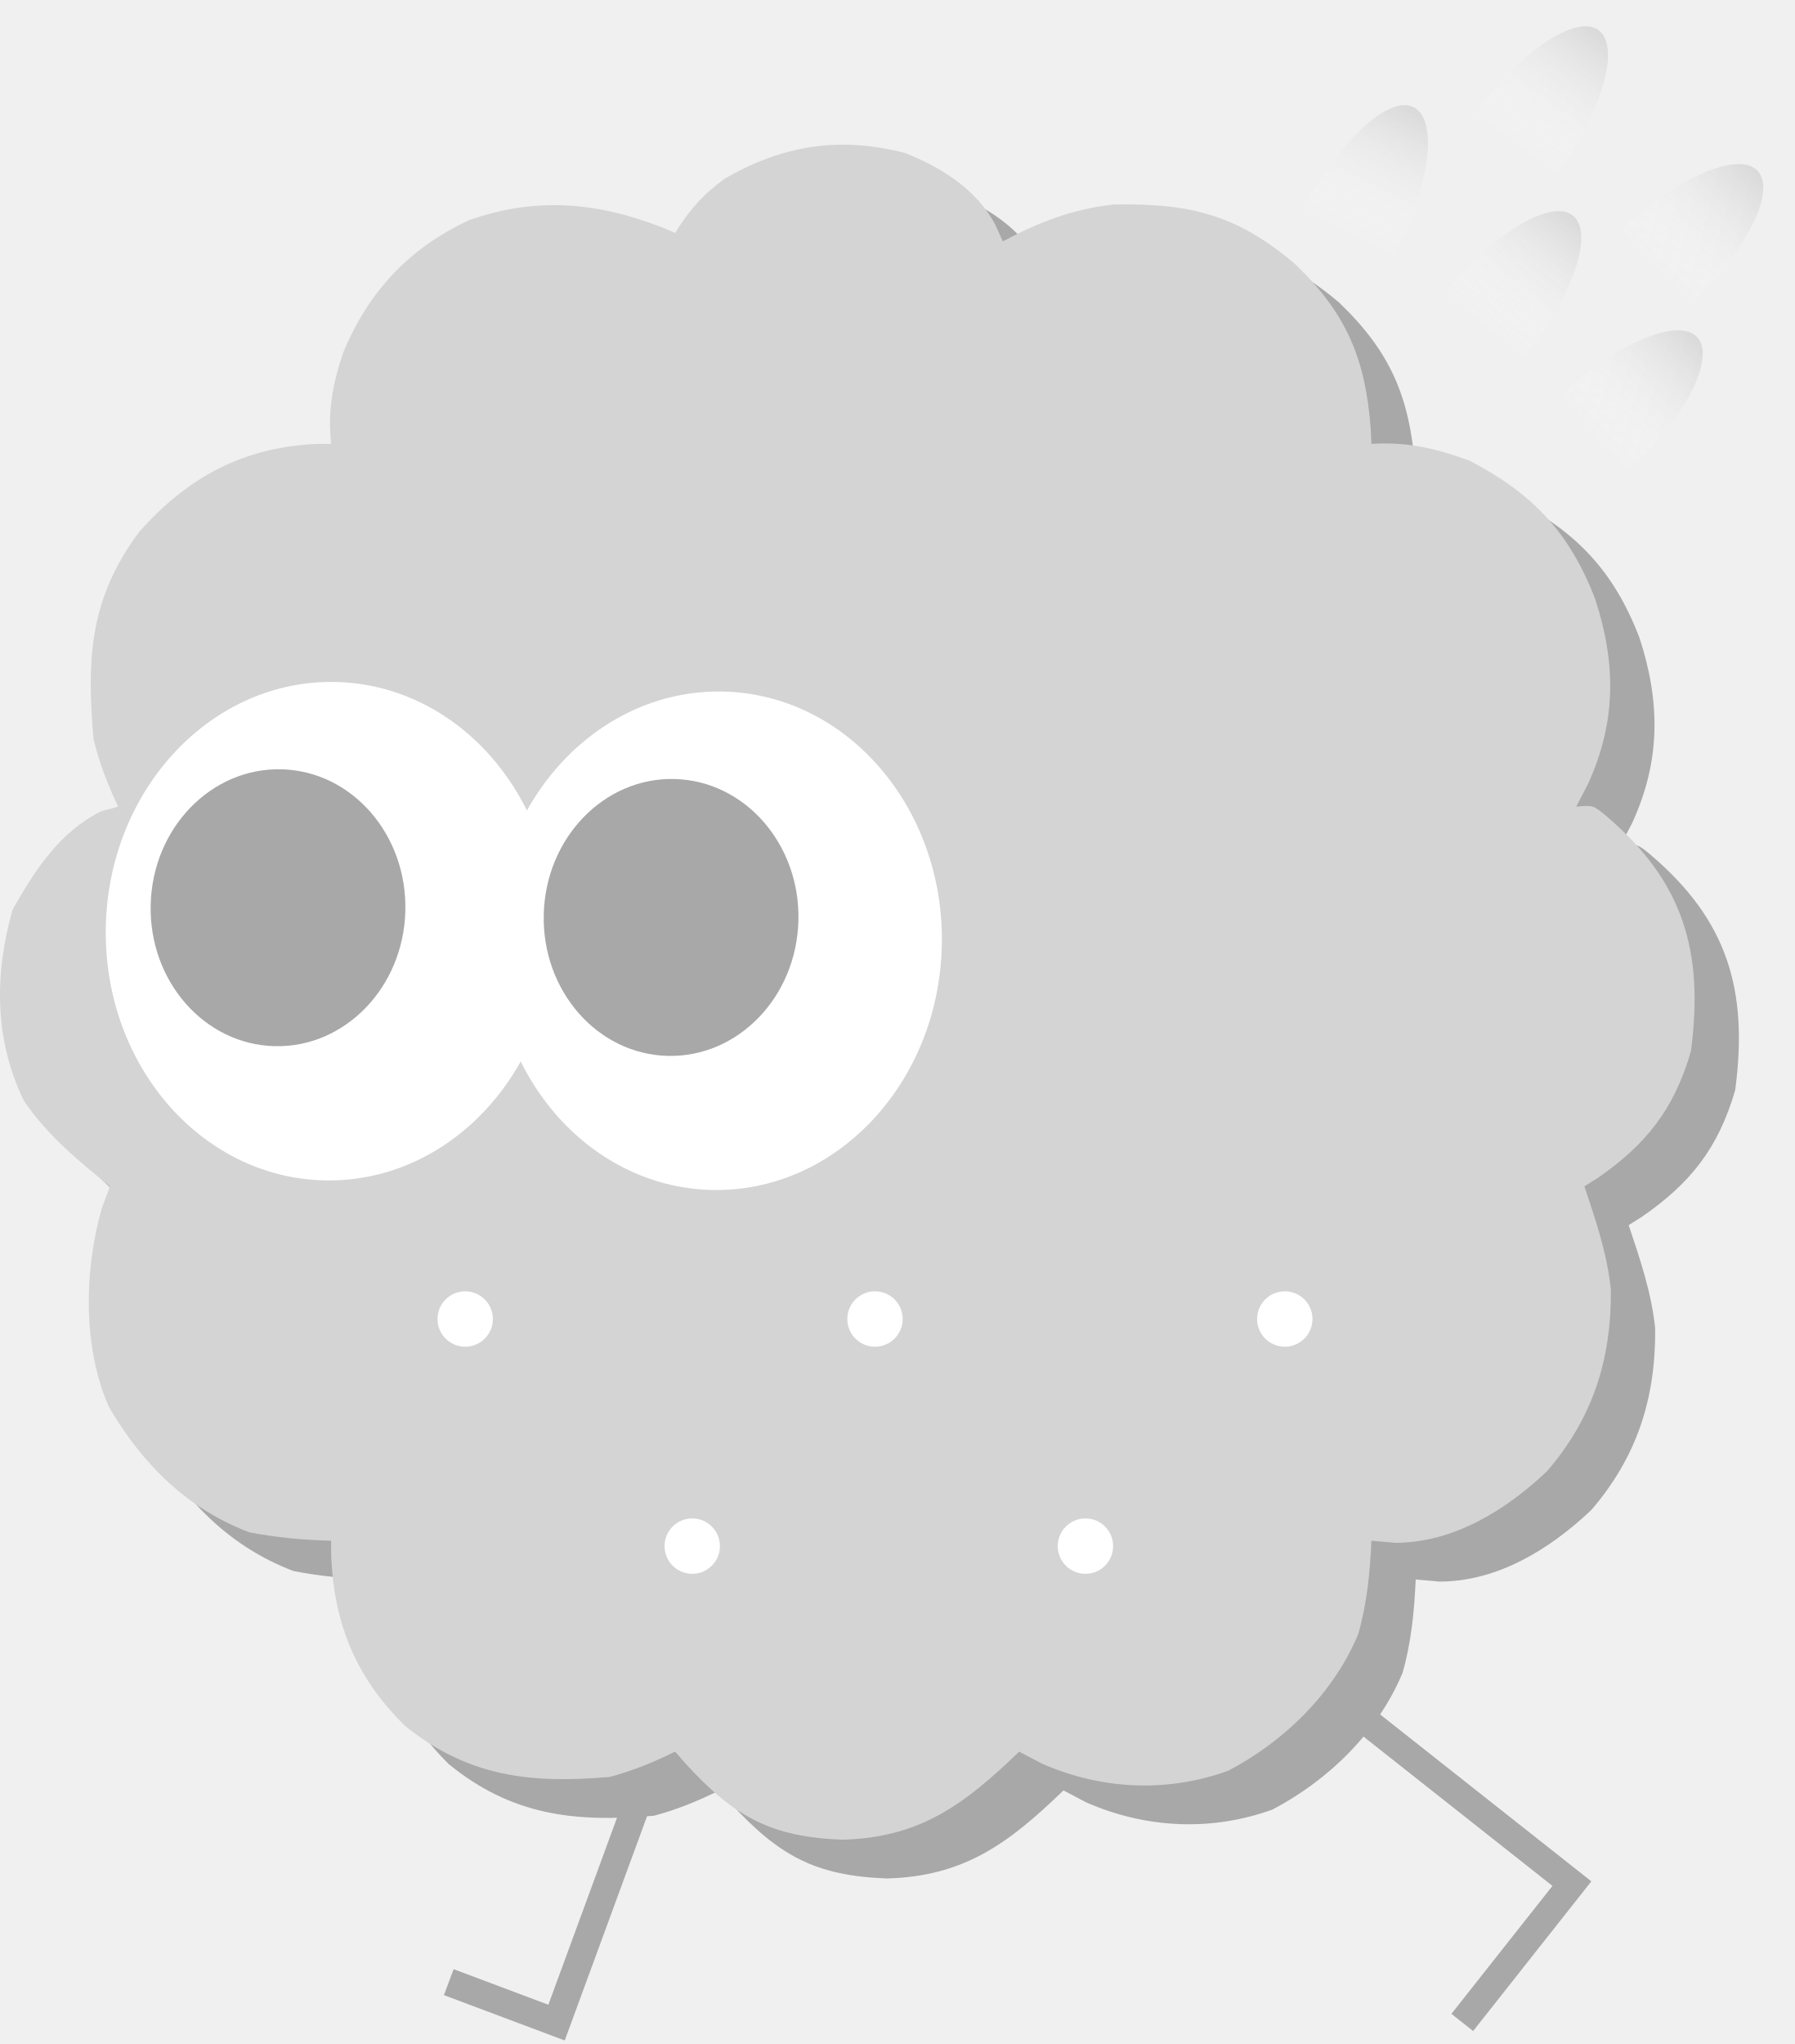
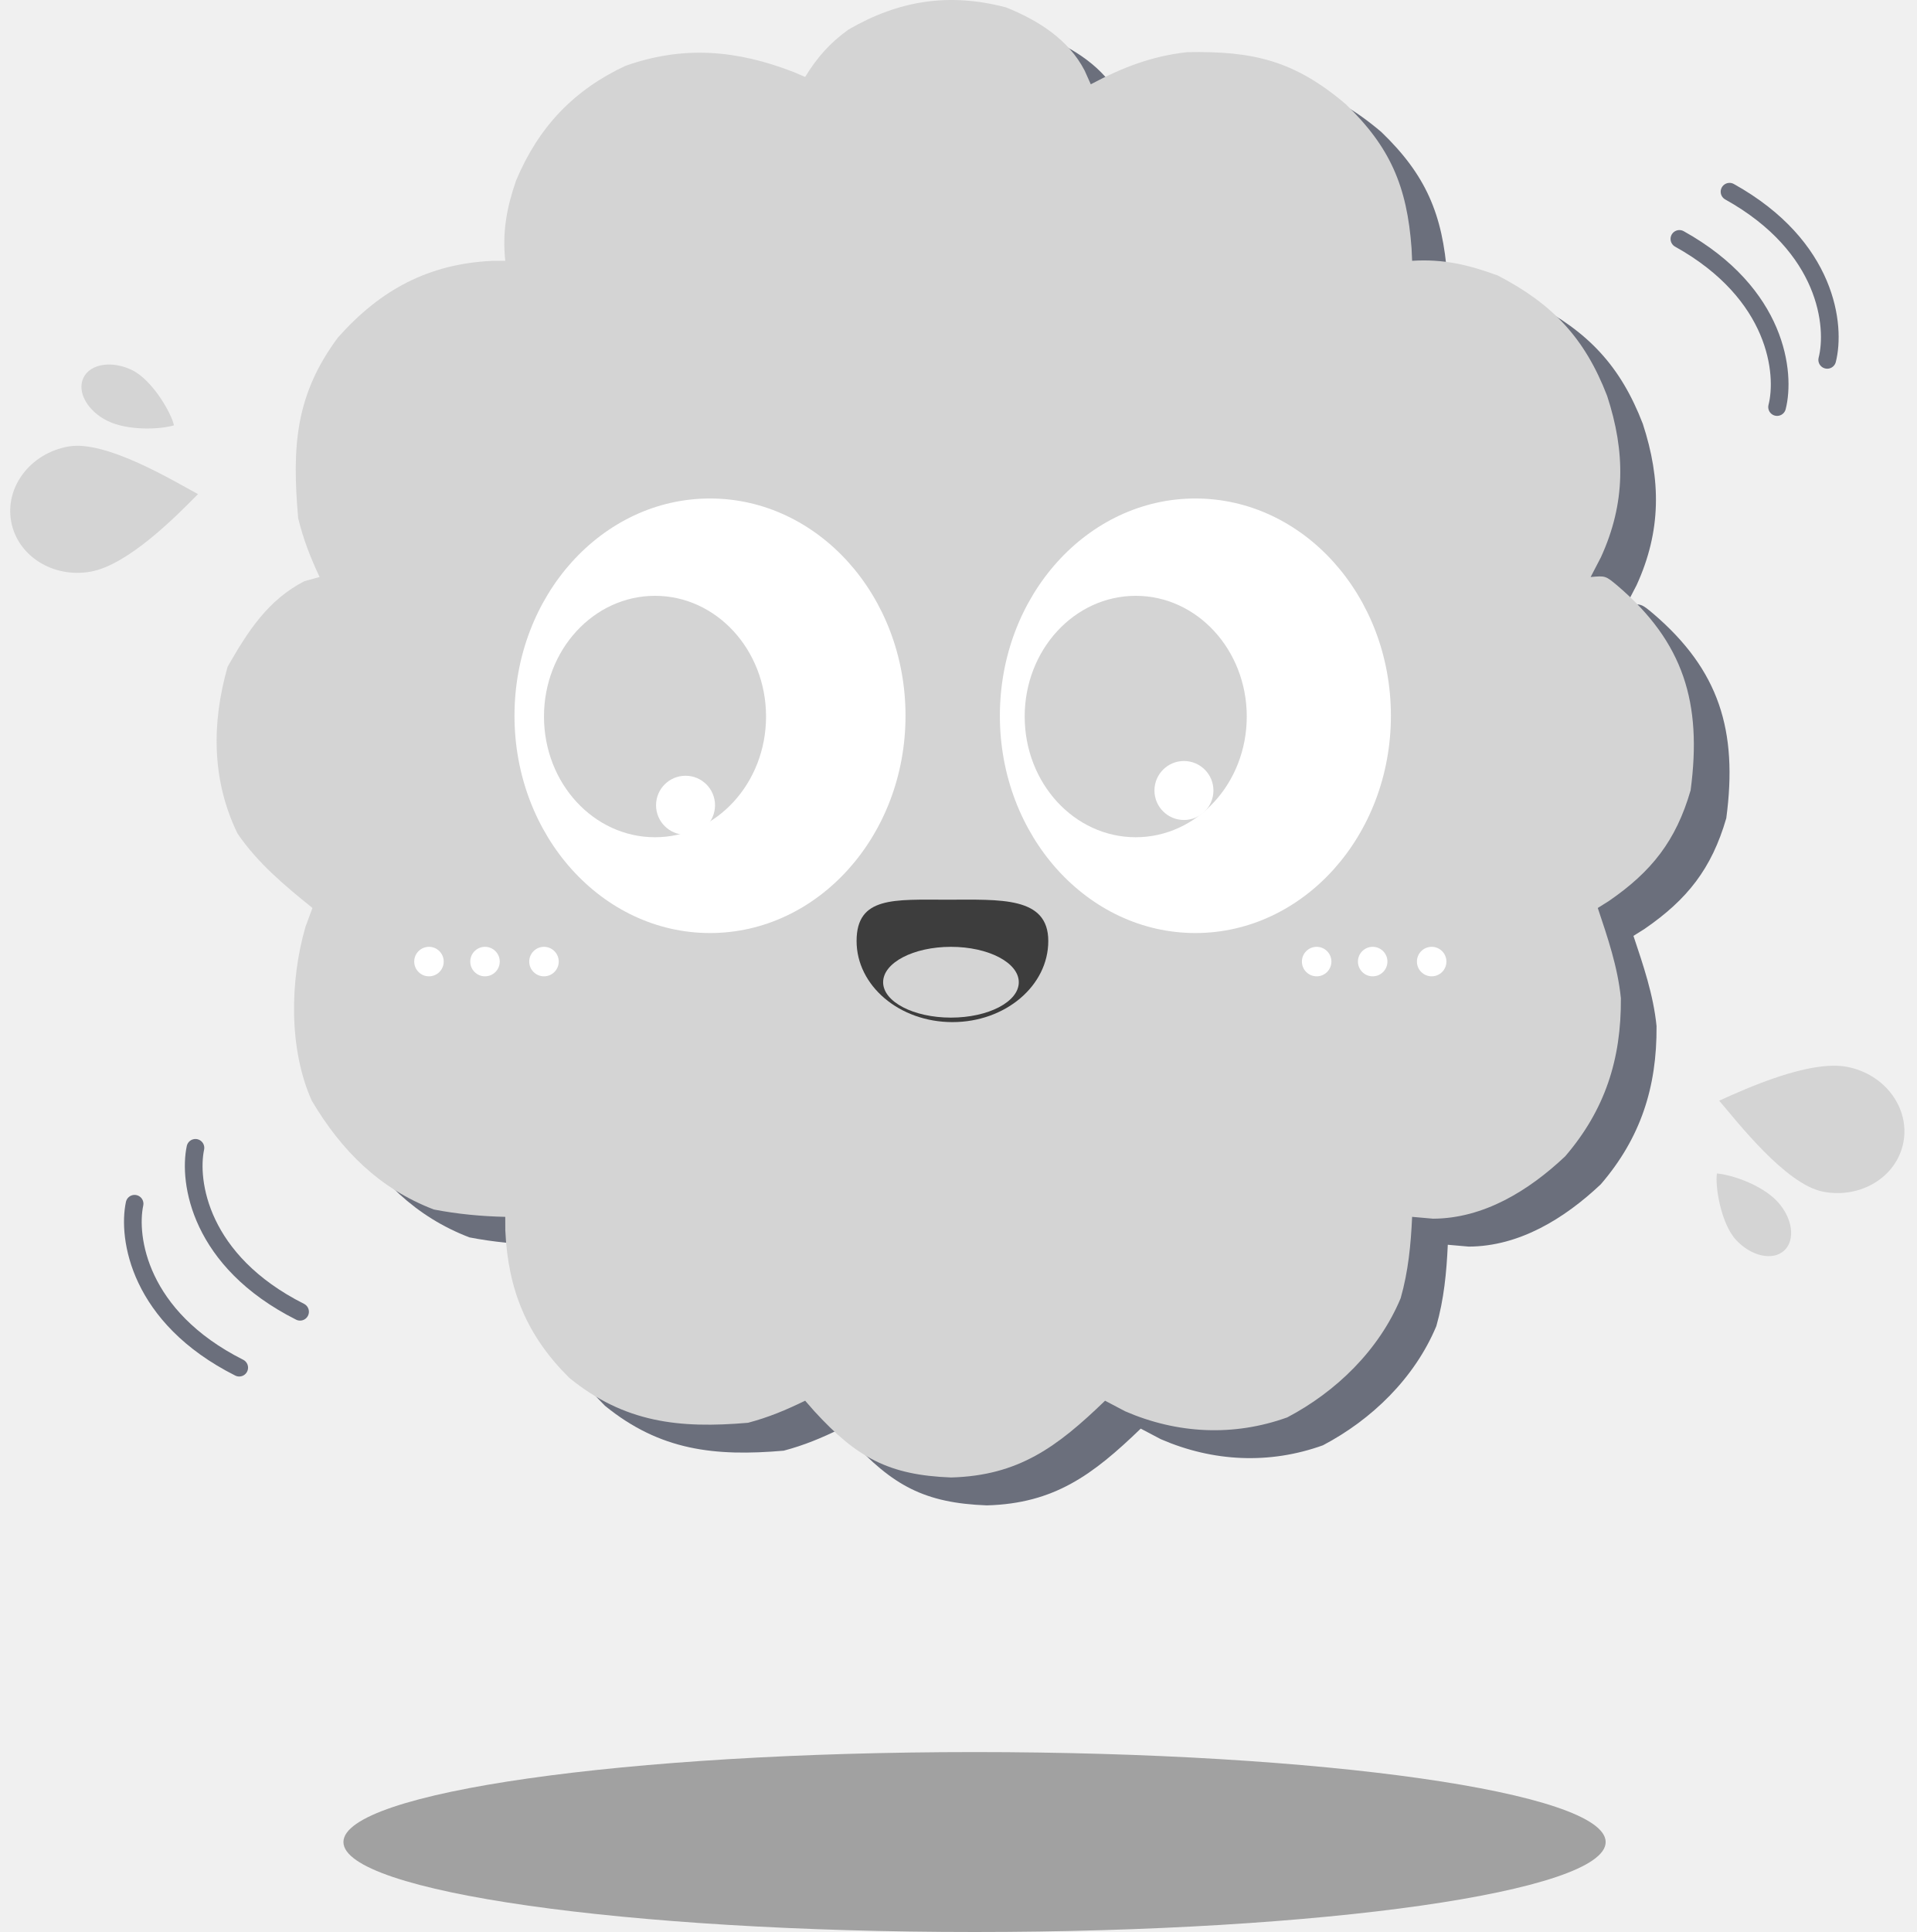
- <svg xmlns="http://www.w3.org/2000/svg" width="324" height="369" viewBox="0 0 324 369" fill="none">
-   <path fill-rule="evenodd" clip-rule="evenodd" d="M99.021 361.913L81.913 355.493L80.156 360.174L101.978 368.364L140.248 264.132L135.554 262.409L99.021 361.913Z" fill="#A8A8A8" />
-   <path fill-rule="evenodd" clip-rule="evenodd" d="M280.332 340.457L262.086 363.557L266.009 366.657L287.355 339.633L214.769 282.297L211.669 286.22L280.332 340.457Z" fill="#A8A8A8" />
-   <path d="M298.246 154.48C295.704 152.346 295.705 152.345 292.619 152.628C293.321 151.277 294.023 149.927 294.746 148.535C299.882 137.324 299.838 126.73 296.039 115.121C291.391 103.047 284.66 96.037 273.391 90.18C267.28 87.94 262.123 86.728 255.641 87.133C255.603 86.285 255.565 85.437 255.526 84.563C254.598 71.703 251.075 63.525 241.866 54.671C231.246 45.665 222.75 43.665 209.098 43.92C201.736 44.716 195.62 47.1 189.078 50.577C188.446 49.167 188.446 49.167 187.801 47.728C184.428 41.222 178.101 37.301 171.535 34.656C159.778 31.562 149.373 33.164 138.891 39.238C135.064 41.989 132.392 44.99 129.91 49.055C129.138 48.725 128.367 48.395 127.571 48.055C115.797 43.468 104.691 42.493 92.655 46.77C81.946 51.784 74.654 59.457 70.006 70.569C68.07 76.235 67.168 81.079 67.787 87.133C66.442 87.139 66.442 87.139 65.071 87.145C51.976 87.767 41.977 93.054 33.12 103.032C24.273 114.953 23.603 125.63 24.891 140.444C25.989 144.908 27.384 148.457 29.328 152.628C28.291 152.911 27.255 153.195 26.186 153.486C18.641 157.371 14.492 163.827 10.284 171.193C6.946 182.841 6.973 194.782 12.336 205.767C16.548 211.925 22.129 216.55 27.85 221.17C27.132 223.108 27.131 223.108 26.399 225.085C23.186 236.214 22.903 250.336 27.705 261.075C33.865 271.482 41.794 279.34 52.995 283.619C57.934 284.571 62.766 285.025 67.787 285.143C67.79 286.066 67.795 286.989 67.799 287.94C68.353 300.307 72.305 309.824 81.047 318.486C92.464 327.783 103.824 329.021 118.078 327.791C122.377 326.649 125.874 325.177 129.91 323.221C130.538 323.938 131.167 324.655 131.813 325.394C140.652 335.055 147.271 338.63 160.143 339.119C174.104 338.74 182.103 332.81 192.035 323.221C193.408 323.944 194.782 324.666 196.196 325.411C207.005 330.101 218.69 330.664 229.772 326.678C239.844 321.386 248.767 312.78 253.266 301.992C254.845 296.455 255.382 290.892 255.641 285.143C257.075 285.269 258.507 285.395 259.985 285.524C270.44 285.481 279.794 279.732 287.338 272.613C295.562 263.05 298.977 252.552 298.883 239.859C298.234 233.385 296.147 227.3 294.098 221.17C294.866 220.687 295.636 220.204 296.428 219.706C305.2 213.662 310.289 207.299 313.328 196.8C315.746 178.648 311.855 166.14 298.246 154.48Z" fill="#A8A8A8" />
-   <path d="M290.246 147.48C287.704 145.346 287.705 145.345 284.619 145.628C285.321 144.277 286.023 142.927 286.746 141.535C291.882 130.324 291.838 119.73 288.039 108.121C283.391 96.047 276.66 89.037 265.391 83.18C259.28 80.94 254.123 79.728 247.641 80.133C247.603 79.285 247.565 78.437 247.526 77.563C246.598 64.703 243.075 56.525 233.866 47.671C223.246 38.665 214.75 36.665 201.098 36.92C193.736 37.716 187.62 40.1 181.078 43.577C180.446 42.167 180.446 42.167 179.801 40.728C176.428 34.222 170.101 30.302 163.535 27.655C151.778 24.562 141.373 26.164 130.891 32.238C127.064 34.989 124.392 37.99 121.91 42.055C121.138 41.725 120.367 41.395 119.571 41.055C107.797 36.468 96.691 35.493 84.655 39.77C73.946 44.784 66.654 52.457 62.006 63.569C60.07 69.235 59.168 74.079 59.787 80.133C58.442 80.139 58.442 80.139 57.071 80.145C43.976 80.767 33.977 86.054 25.119 96.031C16.273 107.953 15.603 118.63 16.891 133.444C17.989 137.908 19.384 141.457 21.328 145.628C20.291 145.911 19.255 146.195 18.186 146.486C10.641 150.371 6.492 156.827 2.284 164.193C-1.054 175.841 -1.027 187.782 4.336 198.767C8.548 204.925 14.129 209.55 19.85 214.17C19.132 216.108 19.131 216.108 18.399 218.085C15.186 229.214 14.903 243.336 19.705 254.075C25.865 264.482 33.794 272.34 44.995 276.619C49.934 277.571 54.766 278.025 59.787 278.143C59.79 279.066 59.795 279.989 59.799 280.94C60.353 293.307 64.305 302.824 73.047 311.486C84.464 320.783 95.825 322.021 110.078 320.791C114.377 319.649 117.874 318.177 121.91 316.221C122.538 316.938 123.167 317.655 123.813 318.394C132.652 328.055 139.271 331.63 152.143 332.119C166.104 331.74 174.103 325.81 184.035 316.221C185.408 316.944 186.782 317.666 188.196 318.411C199.005 323.101 210.69 323.664 221.772 319.678C231.844 314.386 240.767 305.78 245.266 294.992C246.845 289.455 247.382 283.892 247.641 278.143C249.075 278.269 250.507 278.395 251.985 278.524C262.44 278.481 271.794 272.732 279.338 265.613C287.562 256.05 290.977 245.552 290.883 232.859C290.234 226.385 288.147 220.3 286.098 214.17C286.866 213.687 287.636 213.204 288.428 212.706C297.2 206.662 302.289 200.299 305.328 189.8C307.746 171.648 303.855 159.14 290.246 147.48Z" fill="#D4D4D4" />
-   <path d="M84.001 243.119C86.762 243.119 89.001 240.881 89.001 238.119C89.001 235.358 86.762 233.119 84.001 233.119C81.24 233.119 79.001 235.358 79.001 238.119C79.001 240.881 81.24 243.119 84.001 243.119Z" fill="white" />
-   <path d="M158.001 243.119C160.762 243.119 163.001 240.881 163.001 238.119C163.001 235.358 160.762 233.119 158.001 233.119C155.24 233.119 153.001 235.358 153.001 238.119C153.001 240.881 155.24 243.119 158.001 243.119Z" fill="white" />
-   <path d="M232.001 243.119C234.762 243.119 237.001 240.881 237.001 238.119C237.001 235.358 234.762 233.119 232.001 233.119C229.24 233.119 227.001 235.358 227.001 238.119C227.001 240.881 229.24 243.119 232.001 243.119Z" fill="white" />
-   <path d="M125.001 284.119C127.762 284.119 130.001 281.881 130.001 279.119C130.001 276.358 127.762 274.119 125.001 274.119C122.24 274.119 120.001 276.358 120.001 279.119C120.001 281.881 122.24 284.119 125.001 284.119Z" fill="white" />
-   <path d="M196.001 284.119C198.762 284.119 201.001 281.881 201.001 279.119C201.001 276.358 198.762 274.119 196.001 274.119C193.24 274.119 191.001 276.358 191.001 279.119C191.001 281.881 193.24 284.119 196.001 284.119Z" fill="white" />
-   <path d="M58.489 213.092C80.849 213.644 99.474 193.951 100.088 169.106C100.701 144.261 83.072 123.672 60.711 123.119C38.351 122.567 19.726 142.26 19.112 167.105C18.498 191.951 36.128 212.54 58.489 213.092Z" fill="white" />
-   <path d="M128.466 214.819C150.827 215.371 169.451 195.678 170.065 170.832C170.679 145.987 153.05 125.398 130.689 124.846C108.328 124.294 89.704 143.987 89.09 168.832C88.476 193.677 106.105 214.266 128.466 214.819Z" fill="white" />
-   <path d="M49.584 188.863C62.283 189.177 72.854 178.242 73.195 164.439C73.536 150.636 63.518 139.192 50.819 138.879C38.12 138.565 27.55 149.5 27.209 163.303C26.868 177.106 36.886 188.55 49.584 188.863Z" fill="#A8A8A8" />
-   <path d="M120.562 190.617C133.26 190.931 143.831 179.996 144.172 166.193C144.513 152.39 134.495 140.946 121.797 140.633C109.098 140.319 98.527 151.254 98.186 165.057C97.845 178.86 107.863 190.304 120.562 190.617Z" fill="#A8A8A8" />
-   <path d="M251.466 46.842C253.064 43.767 254.395 40.699 255.455 37.641C256.515 34.583 257.224 31.768 257.585 29.193C257.945 26.618 257.928 24.481 257.534 22.782C257.141 21.082 256.4 19.949 255.312 19.384C254.223 18.818 252.871 18.863 251.254 19.518C249.637 20.172 247.878 21.387 245.978 23.162C244.079 24.937 242.183 27.136 240.29 29.761C238.397 32.386 236.65 35.238 235.052 38.313L243.259 42.578L251.466 46.842Z" fill="url(#paint0_linear_584_1047)" />
-   <path d="M280.739 32.017C282.778 29.214 284.55 26.381 286.054 23.515C287.558 20.649 288.68 17.97 289.421 15.477C290.161 12.985 290.463 10.869 290.327 9.13C290.191 7.391 289.626 6.162 288.634 5.44C287.642 4.719 286.299 4.56 284.602 4.967C282.906 5.373 280.986 6.312 278.843 7.784C276.7 9.256 274.496 11.149 272.233 13.463C269.97 15.776 267.819 18.334 265.781 21.137L273.26 26.577L280.739 32.017Z" fill="url(#paint1_linear_584_1047)" />
-   <path d="M304.706 55.512C307.227 53.133 309.492 50.673 311.498 48.134C313.505 45.595 315.101 43.17 316.289 40.857C317.476 38.544 318.163 36.52 318.35 34.786C318.537 33.051 318.21 31.738 317.368 30.846C316.527 29.954 315.234 29.552 313.492 29.638C311.75 29.724 309.689 30.293 307.311 31.344C304.934 32.395 302.42 33.849 299.769 35.705C297.118 37.562 294.531 39.68 292.01 42.059L298.358 48.786L304.706 55.512Z" fill="url(#paint2_linear_584_1047)" />
-   <path d="M274.81 65.077C276.986 62.379 278.898 59.636 280.544 56.849C282.189 54.062 283.443 51.444 284.307 48.992C285.172 46.54 285.58 44.442 285.531 42.698C285.482 40.955 284.98 39.697 284.025 38.926C283.071 38.156 281.736 37.932 280.021 38.253C278.307 38.574 276.343 39.416 274.129 40.779C271.915 42.142 269.62 43.921 267.244 46.118C264.868 48.316 262.591 50.764 260.414 53.462L267.612 59.269L274.81 65.077Z" fill="url(#paint3_linear_584_1047)" />
-   <path d="M293.717 85.497C296.243 83.124 298.514 80.67 300.527 78.135C302.54 75.601 304.142 73.18 305.335 70.87C306.527 68.56 307.219 66.537 307.41 64.803C307.601 63.069 307.278 61.755 306.438 60.861C305.599 59.967 304.307 59.562 302.565 59.644C300.822 59.726 298.76 60.289 296.38 61.335C294 62.381 291.483 63.828 288.827 65.678C286.172 67.528 283.58 69.64 281.053 72.013L287.385 78.755L293.717 85.497Z" fill="url(#paint4_linear_584_1047)" />
-   <defs>
-     <linearGradient id="paint0_linear_584_1047" x1="255.311" y1="19.384" x2="243.259" y2="42.578" gradientUnits="userSpaceOnUse">
-       <stop stop-color="#D9D9D9" />
-       <stop offset="1" stop-color="white" stop-opacity="0" />
-     </linearGradient>
-     <linearGradient id="paint1_linear_584_1047" x1="288.634" y1="5.44" x2="273.26" y2="26.577" gradientUnits="userSpaceOnUse">
-       <stop stop-color="#D9D9D9" />
-       <stop offset="1" stop-color="white" stop-opacity="0" />
-     </linearGradient>
-     <linearGradient id="paint2_linear_584_1047" x1="317.368" y1="30.846" x2="298.358" y2="48.786" gradientUnits="userSpaceOnUse">
-       <stop stop-color="#D9D9D9" />
-       <stop offset="1" stop-color="white" stop-opacity="0" />
-     </linearGradient>
-     <linearGradient id="paint3_linear_584_1047" x1="284.026" y1="38.927" x2="267.612" y2="59.269" gradientUnits="userSpaceOnUse">
-       <stop stop-color="#D9D9D9" />
-       <stop offset="1" stop-color="white" stop-opacity="0" />
-     </linearGradient>
-     <linearGradient id="paint4_linear_584_1047" x1="306.438" y1="60.861" x2="287.385" y2="78.755" gradientUnits="userSpaceOnUse">
-       <stop stop-color="#D9D9D9" />
-       <stop offset="1" stop-color="white" stop-opacity="0" />
-     </linearGradient>
-   </defs>
+ <svg xmlns="http://www.w3.org/2000/svg" width="650" height="655" viewBox="0 0 650 655" fill="none">
+   <path d="M569.454 81C602.866 99.612 605.459 126.755 602.578 138" stroke="#6B6F7C" stroke-width="6" stroke-linecap="round" />
+   <path d="M586.454 65C619.866 83.612 622.459 110.755 619.578 122" stroke="#6B6F7C" stroke-width="6" stroke-linecap="round" />
+   <path d="M101.744 444.719C67.584 427.517 63.861 400.506 66.27 389.151" stroke="#6B6F7C" stroke-width="6" stroke-linecap="round" />
+   <path d="M81.109 463.672C46.949 446.47 43.227 419.459 45.635 408.104" stroke="#6B6F7C" stroke-width="6" stroke-linecap="round" />
+   <path d="M560.665 208.121C556.504 204.627 556.505 204.626 551.454 205.09C552.603 202.878 553.752 200.669 554.936 198.39C563.342 180.038 563.271 162.696 557.052 143.693C549.444 123.929 538.425 112.454 519.978 102.866C509.976 99.2 501.534 97.216 490.923 97.878C490.86 96.49 490.798 95.101 490.734 93.671C489.215 72.621 483.449 59.233 468.373 44.74C450.99 29.997 437.082 26.723 414.735 27.142C402.684 28.444 392.673 32.347 381.964 38.039C380.93 35.73 380.929 35.73 379.873 33.374C374.352 22.725 363.996 16.307 353.247 11.976C334.002 6.913 316.969 9.535 299.81 19.476C293.546 23.98 289.173 28.893 285.11 35.547C283.846 35.007 282.583 34.466 281.28 33.91C262.006 26.402 243.827 24.805 224.124 31.806C206.595 40.014 194.659 52.574 187.05 70.763C183.881 80.038 182.405 87.969 183.418 97.878C181.217 97.888 181.215 97.888 178.971 97.897C157.536 98.916 141.169 107.571 126.669 123.903C112.189 143.418 111.091 160.895 113.2 185.144C114.997 192.452 117.281 198.262 120.464 205.09C118.766 205.553 117.069 206.017 115.319 206.493C102.969 212.853 96.176 223.421 89.288 235.479C83.824 254.546 83.87 274.093 92.648 292.074C99.543 302.155 108.678 309.726 118.043 317.289C116.868 320.461 116.866 320.461 115.668 323.697C110.408 341.915 109.946 365.032 117.807 382.611C127.89 399.647 140.868 412.51 159.203 419.514C167.29 421.072 175.199 421.815 183.418 422.008C183.423 423.519 183.431 425.029 183.438 426.586C184.344 446.83 190.814 462.409 205.124 476.588C223.813 491.806 242.409 493.834 265.742 491.821C272.779 489.951 278.503 487.541 285.11 484.339C286.138 485.513 287.167 486.686 288.224 487.896C302.693 503.711 313.528 509.564 334.599 510.364C357.452 509.744 370.547 500.036 386.805 484.339C389.052 485.523 391.3 486.705 393.615 487.925C411.308 495.602 430.436 496.523 448.577 489.998C465.064 481.336 479.67 467.249 487.035 449.59C489.619 440.526 490.5 431.419 490.923 422.008C493.27 422.214 495.615 422.42 498.033 422.631C515.149 422.561 530.459 413.15 542.809 401.497C556.27 385.843 561.862 368.658 561.708 347.88C560.645 337.283 557.229 327.323 553.875 317.289C555.132 316.498 556.393 315.708 557.689 314.892C572.048 304.999 580.379 294.582 585.354 277.396C589.311 247.683 582.942 227.207 560.665 208.121Z" fill="#6B6F7C" />
+   <path d="M548.57 198.66C544.408 195.166 544.41 195.166 539.359 195.629C540.507 193.417 541.657 191.208 542.84 188.929C551.246 170.577 551.175 153.235 544.957 134.232C537.348 114.468 526.329 102.993 507.883 93.405C497.88 89.739 489.438 87.755 478.827 88.417C478.765 87.029 478.703 85.641 478.638 84.21C477.119 63.16 471.354 49.772 456.278 35.279C438.895 20.537 424.986 17.262 402.639 17.681C390.588 18.983 380.577 22.886 369.868 28.578C368.834 26.269 368.833 26.269 367.778 23.913C362.256 13.264 351.9 6.846 341.152 2.515C321.906 -2.548 304.873 0.074 287.715 10.015C281.45 14.519 277.077 19.432 273.014 26.086C271.751 25.546 270.487 25.005 269.184 24.449C249.911 16.941 231.731 15.344 212.029 22.345C194.499 30.552 182.563 43.113 174.955 61.302C171.786 70.578 170.309 78.508 171.323 88.417C169.121 88.427 169.12 88.427 166.876 88.437C145.44 89.455 129.073 98.11 114.573 114.442C100.093 133.957 98.996 151.434 101.104 175.683C102.901 182.991 105.186 188.801 108.368 195.629C106.67 196.092 104.974 196.556 103.224 197.032C90.873 203.392 84.081 213.96 77.192 226.018C71.728 245.085 71.774 264.632 80.553 282.613C87.448 292.694 96.583 300.265 105.948 307.828C104.772 311 104.77 311 103.572 314.236C98.313 332.454 97.85 355.571 105.711 373.15C115.795 390.186 128.772 403.049 147.108 410.053C155.194 411.611 163.104 412.354 171.323 412.547C171.328 414.058 171.335 415.568 171.342 417.125C172.249 437.369 178.718 452.948 193.028 467.127C211.717 482.346 230.313 484.373 253.646 482.36C260.683 480.49 266.408 478.08 273.014 474.878C274.042 476.052 275.071 477.226 276.128 478.435C290.597 494.25 301.432 500.103 322.503 500.903C345.356 500.283 358.451 490.575 374.709 474.878C376.956 476.062 379.204 477.244 381.519 478.464C399.213 486.141 418.34 487.062 436.481 480.537C452.968 471.875 467.575 457.788 474.939 440.129C477.523 431.065 478.404 421.958 478.827 412.547C481.174 412.753 483.519 412.959 485.938 413.17C503.053 413.1 518.364 403.689 530.714 392.036C544.175 376.382 549.766 359.197 549.612 338.42C548.549 327.822 545.133 317.862 541.779 307.828C543.037 307.037 544.297 306.247 545.593 305.431C559.952 295.538 568.283 285.122 573.258 267.935C577.215 238.222 570.847 217.746 548.57 198.66Z" fill="#D4D4D4" />
+   <path d="M240.751 316.324C277.365 316.324 307.046 283.345 307.046 242.662C307.046 201.98 277.365 169 240.751 169C204.136 169 174.455 201.98 174.455 242.662C174.455 283.345 204.136 316.324 240.751 316.324Z" fill="white" />
+   <path d="M405.336 316.324C441.951 316.324 471.632 283.345 471.632 242.662C471.632 201.98 441.951 169 405.336 169C368.722 169 339.04 201.98 339.04 242.662C339.04 283.345 368.722 316.324 405.336 316.324Z" fill="white" />
+   <path d="M222.104 283.847C242.897 283.847 259.754 265.525 259.754 242.923C259.754 220.322 242.897 202 222.104 202C201.311 202 184.455 220.322 184.455 242.923C184.455 265.525 201.311 283.847 222.104 283.847Z" fill="#D4D4D4" />
+   <path d="M385.104 283.847C405.897 283.847 422.754 265.525 422.754 242.923C422.754 220.322 405.897 202 385.104 202C364.311 202 347.454 220.322 347.454 242.923C347.454 265.525 364.311 283.847 385.104 283.847Z" fill="#D4D4D4" />
+   <path d="M446.454 331C449.216 331 451.454 328.761 451.454 326C451.454 323.239 449.216 321 446.454 321C443.693 321 441.454 323.239 441.454 326C441.454 328.761 443.693 331 446.454 331Z" fill="white" />
+   <path d="M465.454 331C468.216 331 470.454 328.761 470.454 326C470.454 323.239 468.216 321 465.454 321C462.693 321 460.454 323.239 460.454 326C460.454 328.761 462.693 331 465.454 331Z" fill="white" />
+   <path d="M485.454 331C488.216 331 490.454 328.761 490.454 326C490.454 323.239 488.216 321 485.454 321C482.693 321 480.454 323.239 480.454 326C480.454 328.761 482.693 331 485.454 331Z" fill="white" />
+   <path d="M145.455 331C148.216 331 150.455 328.761 150.455 326C150.455 323.239 148.216 321 145.455 321C142.693 321 140.455 323.239 140.455 326C140.455 328.761 142.693 331 145.455 331Z" fill="white" />
+   <path d="M164.455 331C167.216 331 169.455 328.761 169.455 326C169.455 323.239 167.216 321 164.455 321C161.693 321 159.455 323.239 159.455 326C159.455 328.761 161.693 331 164.455 331Z" fill="white" />
+   <path d="M184.455 331C187.216 331 189.455 328.761 189.455 326C189.455 323.239 187.216 321 184.455 321C181.693 321 179.455 323.239 179.455 326C179.455 328.761 181.693 331 184.455 331Z" fill="white" />
+   <ellipse cx="330.454" cy="624.5" rx="214" ry="30.5" fill="#A1A1A1" />
+   <circle cx="401.454" cy="268" r="10" fill="white" />
+   <circle cx="232.454" cy="273" r="10" fill="white" />
+   <path d="M355.454 319.023C355.454 334.211 340.904 346.523 322.954 346.523C305.005 346.523 290.454 334.211 290.454 319.023C290.454 303.836 303.254 305.022 321.204 305.022C339.153 305.022 355.454 303.836 355.454 319.023Z" fill="#3D3D3D" />
+   <ellipse cx="322.454" cy="333" rx="23" ry="12" fill="#D4D4D4" />
+   <path d="M626.386 361.707C639.152 364.184 647.663 375.662 645.396 387.345C643.129 399.027 630.943 406.489 618.177 404.012C605.411 401.535 588.84 379.986 582.945 373.161C592.135 369.005 613.619 359.229 626.386 361.707Z" fill="#D4D4D4" />
+   <path d="M602.712 407.388C607.854 412.961 608.877 420.382 604.996 423.964C601.114 427.546 593.799 425.933 588.656 420.36C583.513 414.788 581.503 402.079 582.183 397.84C587.481 398.31 597.569 401.816 602.712 407.388Z" fill="#D4D4D4" />
+   <path d="M30.717 193.809C17.913 196.082 5.847 188.427 3.767 176.71C1.686 164.993 10.38 153.651 23.184 151.378C35.988 149.105 59.192 163.265 67.145 167.517C60.061 174.696 43.521 191.536 30.717 193.809Z" fill="#D4D4D4" />
+   <path d="M36.404 142.672C29.603 139.318 25.983 132.76 28.319 128.022C30.655 123.285 38.062 122.164 44.863 125.517C51.664 128.871 58.104 140.009 58.993 144.21C53.879 145.674 43.206 146.025 36.404 142.672Z" fill="#D4D4D4" />
</svg>
